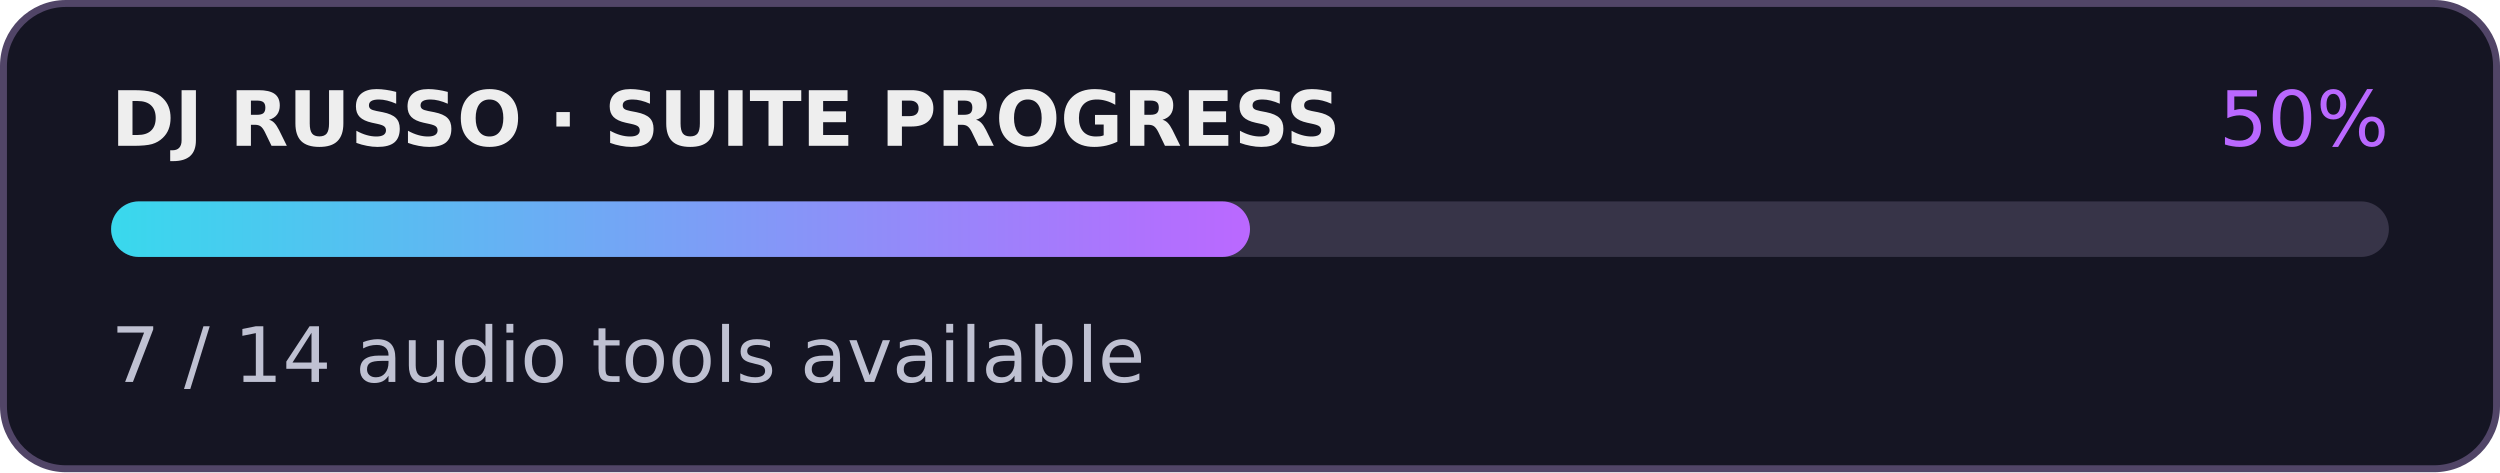
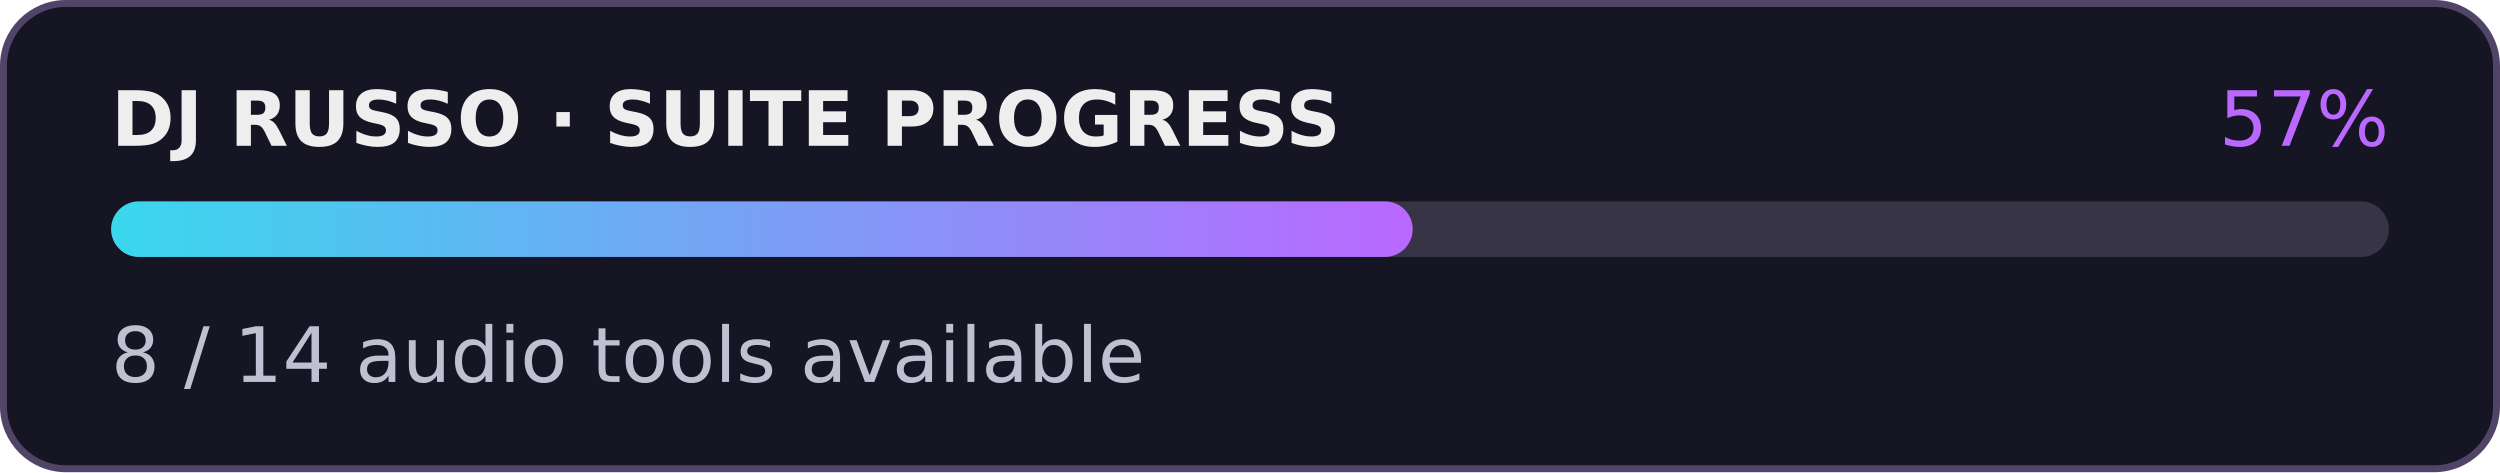
- <svg xmlns="http://www.w3.org/2000/svg" width="360" height="68" viewBox="0 0 360 68" role="img" aria-label="Suite development: 7 of 14 tools, 50 percent">
+ <svg xmlns="http://www.w3.org/2000/svg" width="360" height="68" viewBox="0 0 360 68" role="img" aria-label="Suite development: 8 of 14 tools, 57 percent">
  <defs>
    <linearGradient id="neon">
      <stop stop-color="#39D8ED" />
      <stop offset="1" stop-color="#BA68FF" />
    </linearGradient>
  </defs>
  <rect x=".5" y=".5" width="359" height="67" rx="9" fill="#151523" stroke="#514567" />
  <g font-family="Verdana,DejaVu Sans,sans-serif" font-size="11" fill="#eee">
    <text x="16" y="21" font-weight="bold">DJ RUSSO · SUITE PROGRESS</text>
-     <text x="344" y="21" text-anchor="end" fill="#BA68FF">50%</text>
-     <text x="16" y="55" fill="#BFC1D2">7 / 14 audio tools available</text>
+     <text x="344" y="21" text-anchor="end" fill="#BA68FF">57%</text>
+     <text x="16" y="55" fill="#BFC1D2">8 / 14 audio tools available</text>
  </g>
  <rect x="16" y="29" width="328" height="8" rx="4" fill="#373448" />
-   <rect x="16" y="29" width="164" height="8" rx="4" fill="url(#neon)" />
+   <rect x="16" y="29" width="187.43" height="8" rx="4" fill="url(#neon)" />
</svg>
